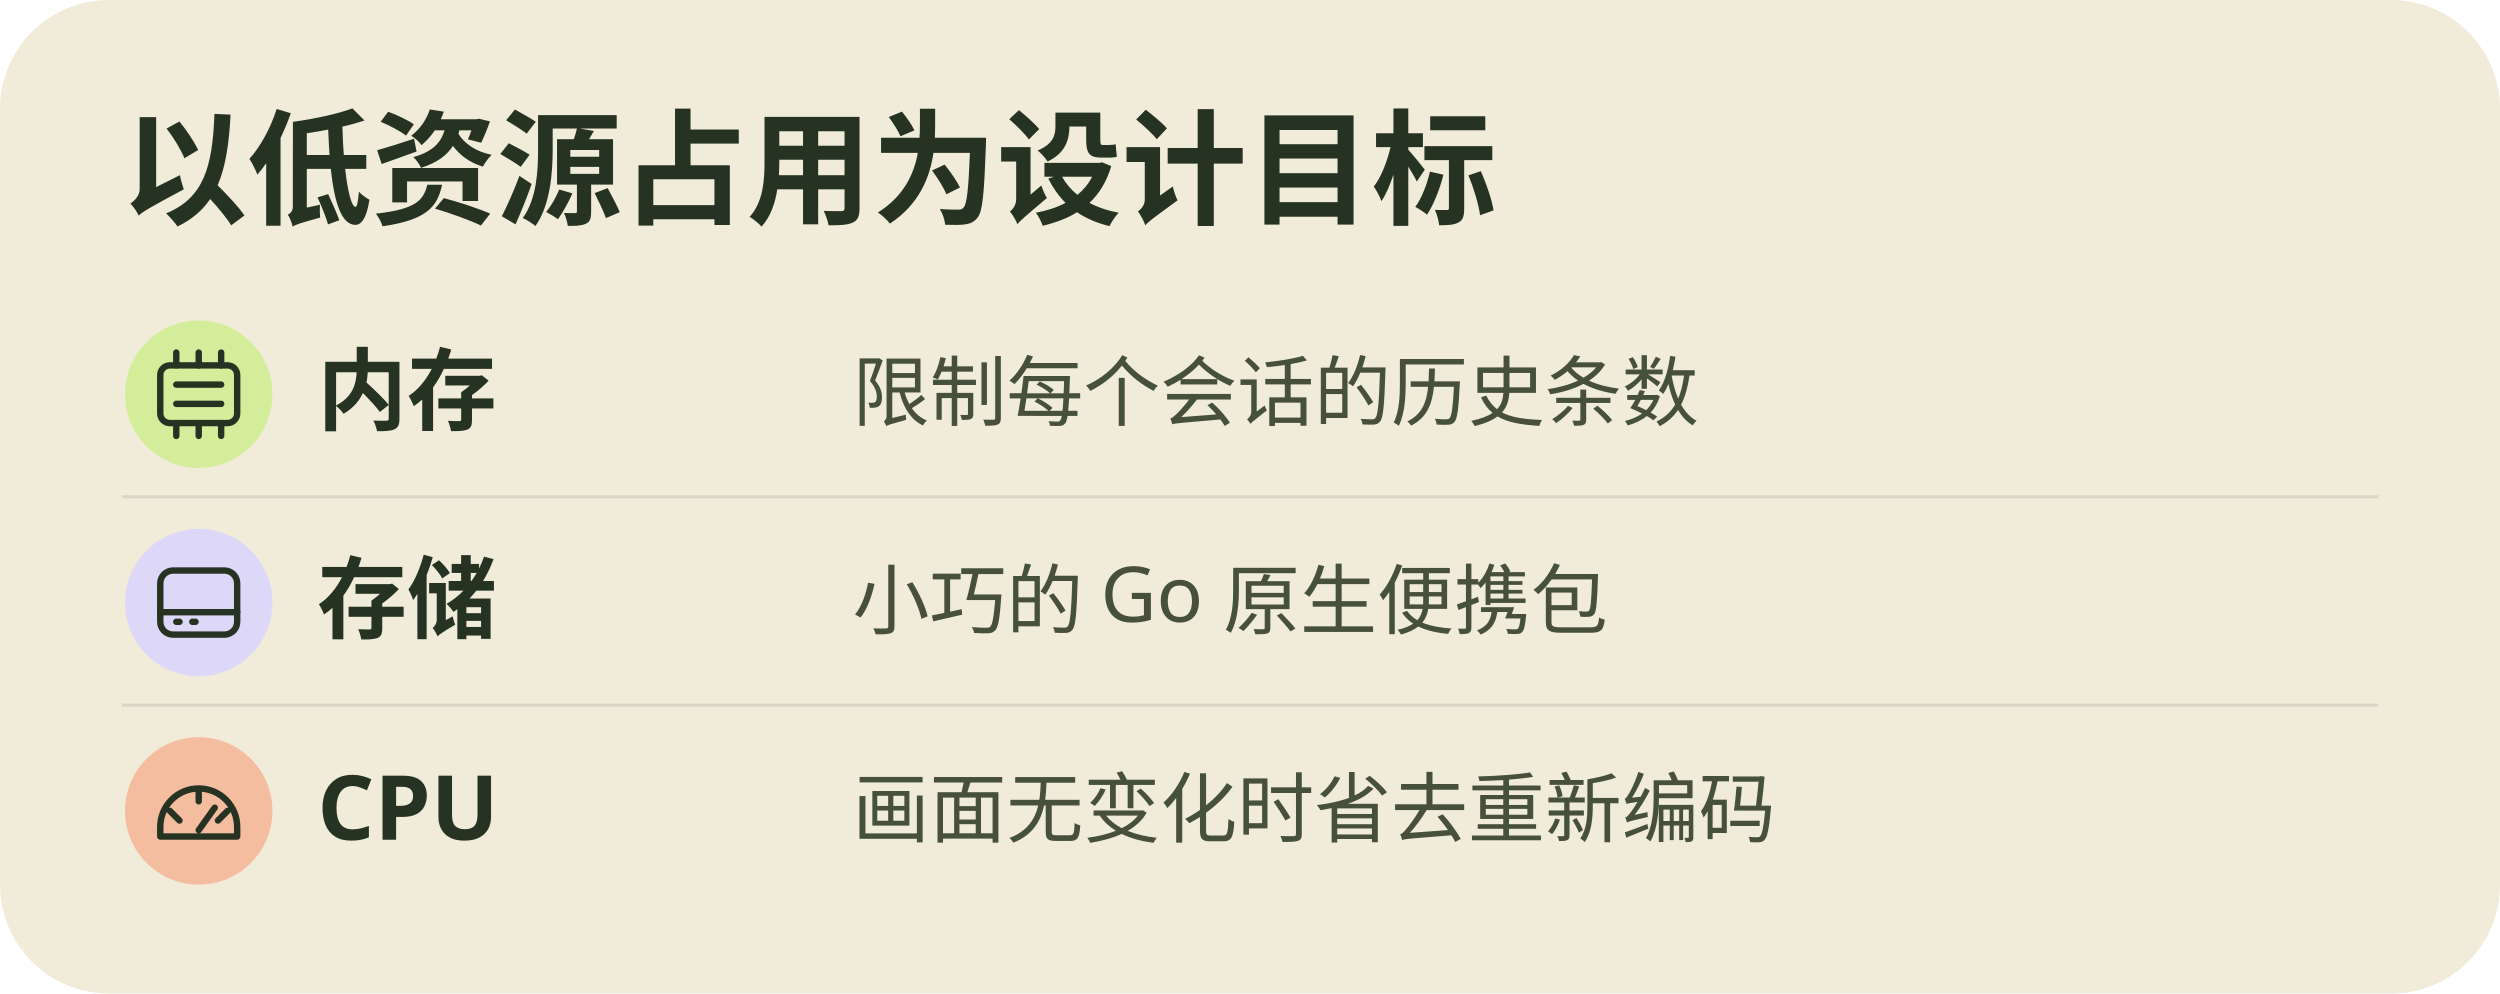
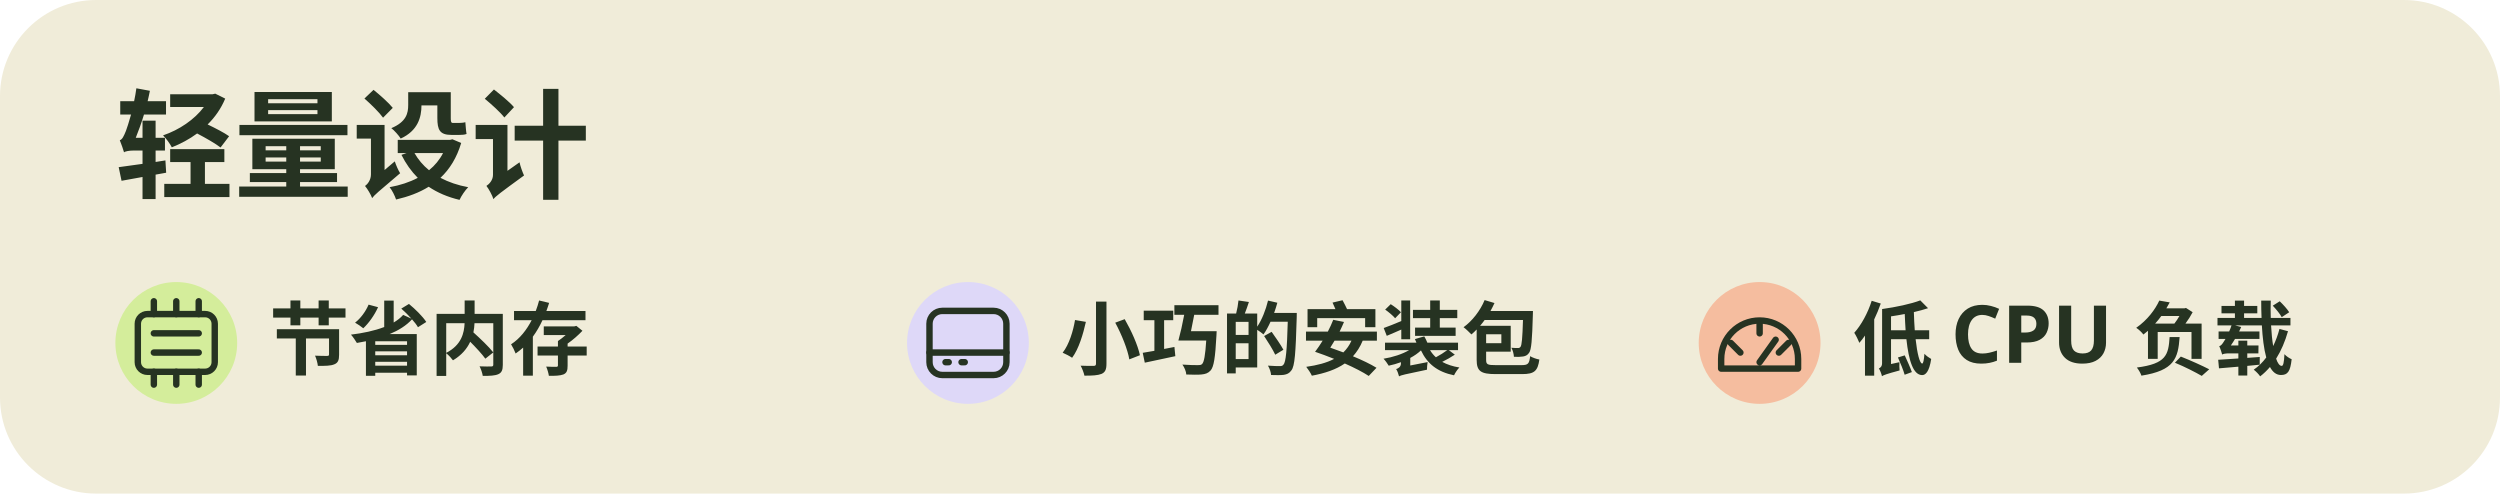
- <svg xmlns="http://www.w3.org/2000/svg" xml:lang="zh-CN" width="780" height="310" viewBox="0 0 780 310" role="img" aria-labelledby="title description">
-   <rect width="780" height="310" rx="34" fill="#F0ECD9" />
-   <path d="M38 155h704M38 220h704" stroke="#D9D7C8" />
+ <svg xmlns="http://www.w3.org/2000/svg" xml:lang="zh-CN" width="780" height="154" viewBox="0 0 780 154" role="img" aria-labelledby="title description">
+   <rect width="780" height="154" rx="30" fill="#F0ECD9" />
  <g fill="#263322" font-family="'Segoe UI','Noto Sans SC','Microsoft YaHei UI',sans-serif">
-     <text x="38" y="67" font-size="39" font-weight="700">以低资源占用为设计目标</text>
-     <circle cx="62" cy="123" r="23" fill="#D4ED9B" />
-     <g transform="translate(62 123)" fill="none" stroke="#263322" stroke-width="2" stroke-linecap="round" stroke-linejoin="round">
+     <text x="36" y="59" font-size="37" font-weight="700">轻量设计</text>
+     <circle cx="55" cy="107" r="19" fill="#D4ED9B" />
+     <g transform="translate(55 107)" fill="none" stroke="#263322" stroke-width="2" stroke-linecap="round" stroke-linejoin="round">
      <rect x="-12" y="-9" width="24" height="18" rx="3" />
      <path d="M-7-3H7M-7 3H7M-7-9v-4M0-9v-4M7-9v-4M-7 9v4M0 9v4M7 9v4" />
    </g>
-     <text x="99" y="132" font-size="28" font-weight="700">内存</text>
-     <text x="266" y="131" fill="#46503D" font-size="24">限制每个会话的历史条数</text>
-     <circle cx="62" cy="188" r="23" fill="#DED8F8" />
-     <g transform="translate(62 188)" fill="none" stroke="#263322" stroke-width="2" stroke-linecap="round" stroke-linejoin="round">
+     <text x="84" y="115" font-size="25" font-weight="600">节省内存</text>
+     <circle cx="302" cy="107" r="19" fill="#DED8F8" />
+     <g transform="translate(302 107)" fill="none" stroke="#263322" stroke-width="2" stroke-linecap="round" stroke-linejoin="round">
      <rect x="-12" y="-10" width="24" height="20" rx="4" />
      <path d="M-12 3h24M-7 6h1M-2 6h1" />
    </g>
-     <text x="99" y="197" font-size="28" font-weight="700">存储</text>
-     <text x="266" y="196" fill="#46503D" font-size="24">小巧的 Go 原生便携包</text>
-     <circle cx="62" cy="253" r="23" fill="#F5BD9F" />
-     <g transform="translate(62 253)" fill="none" stroke="#263322" stroke-width="2" stroke-linecap="round" stroke-linejoin="round">
+     <text x="331" y="115" font-size="25" font-weight="600">小巧的安装包</text>
+     <circle cx="549" cy="107" r="19" fill="#F5BD9F" />
+     <g transform="translate(549 107)" fill="none" stroke="#263322" stroke-width="2" stroke-linecap="round" stroke-linejoin="round">
      <path d="M-12 8v-3a12 12 0 0 1 24 0v3H-12ZM-6 3l-3-3M6 3l3-3M0-7v4M0 6l5-7" />
    </g>
-     <text x="99" y="262" font-size="28" font-weight="700">CPU</text>
-     <text x="266" y="261" fill="#46503D" font-size="24">画面无变化时省去重新编码</text>
+     <text x="578" y="115" font-size="25" font-weight="600">低 CPU 负载</text>
  </g>
</svg>
